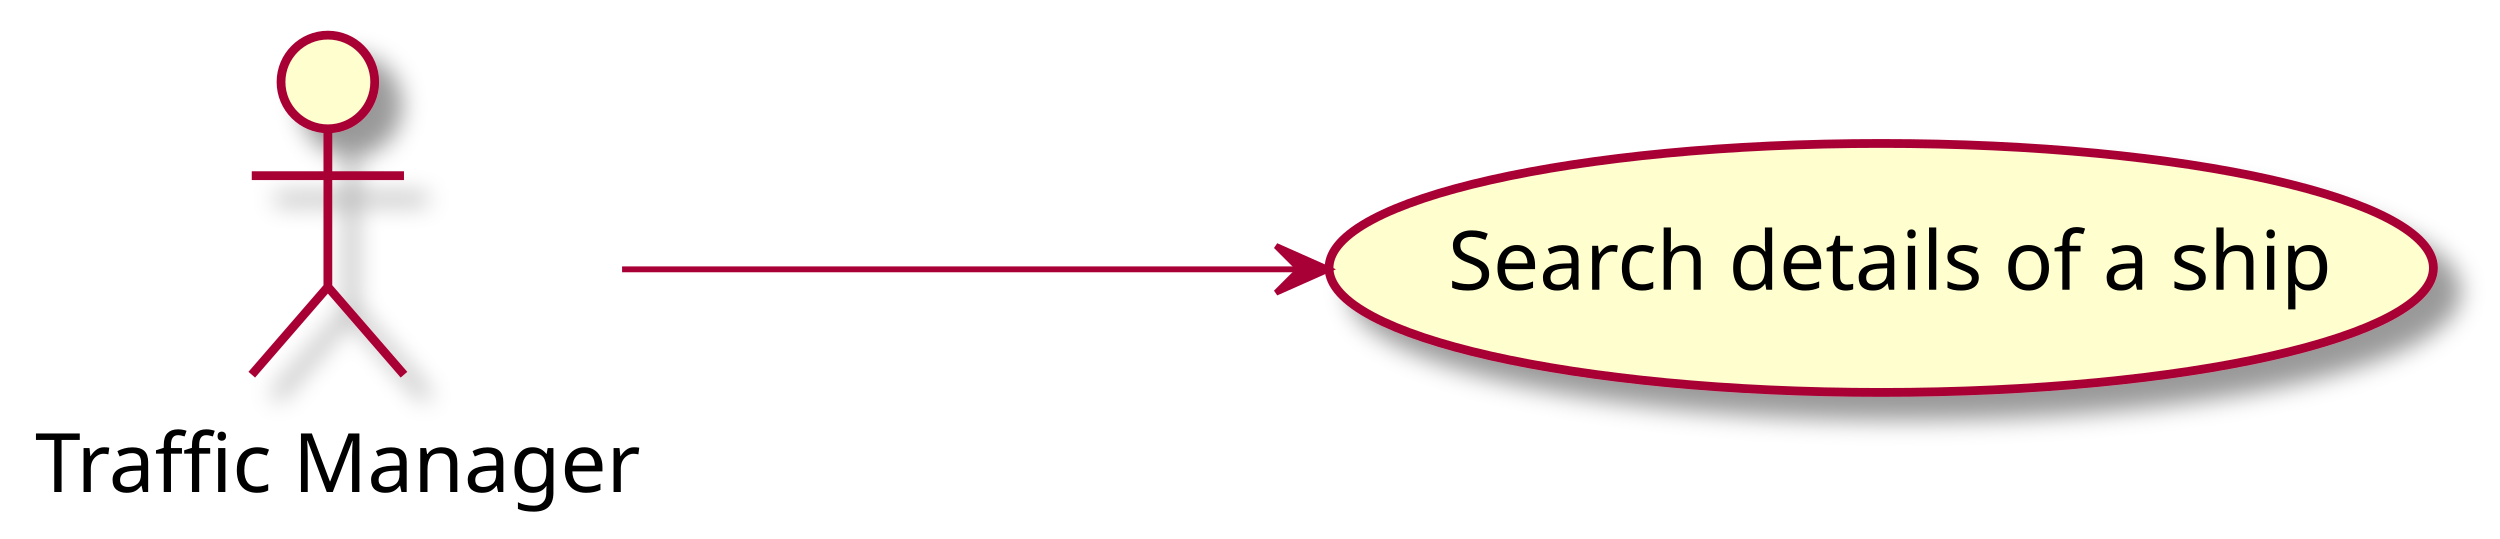
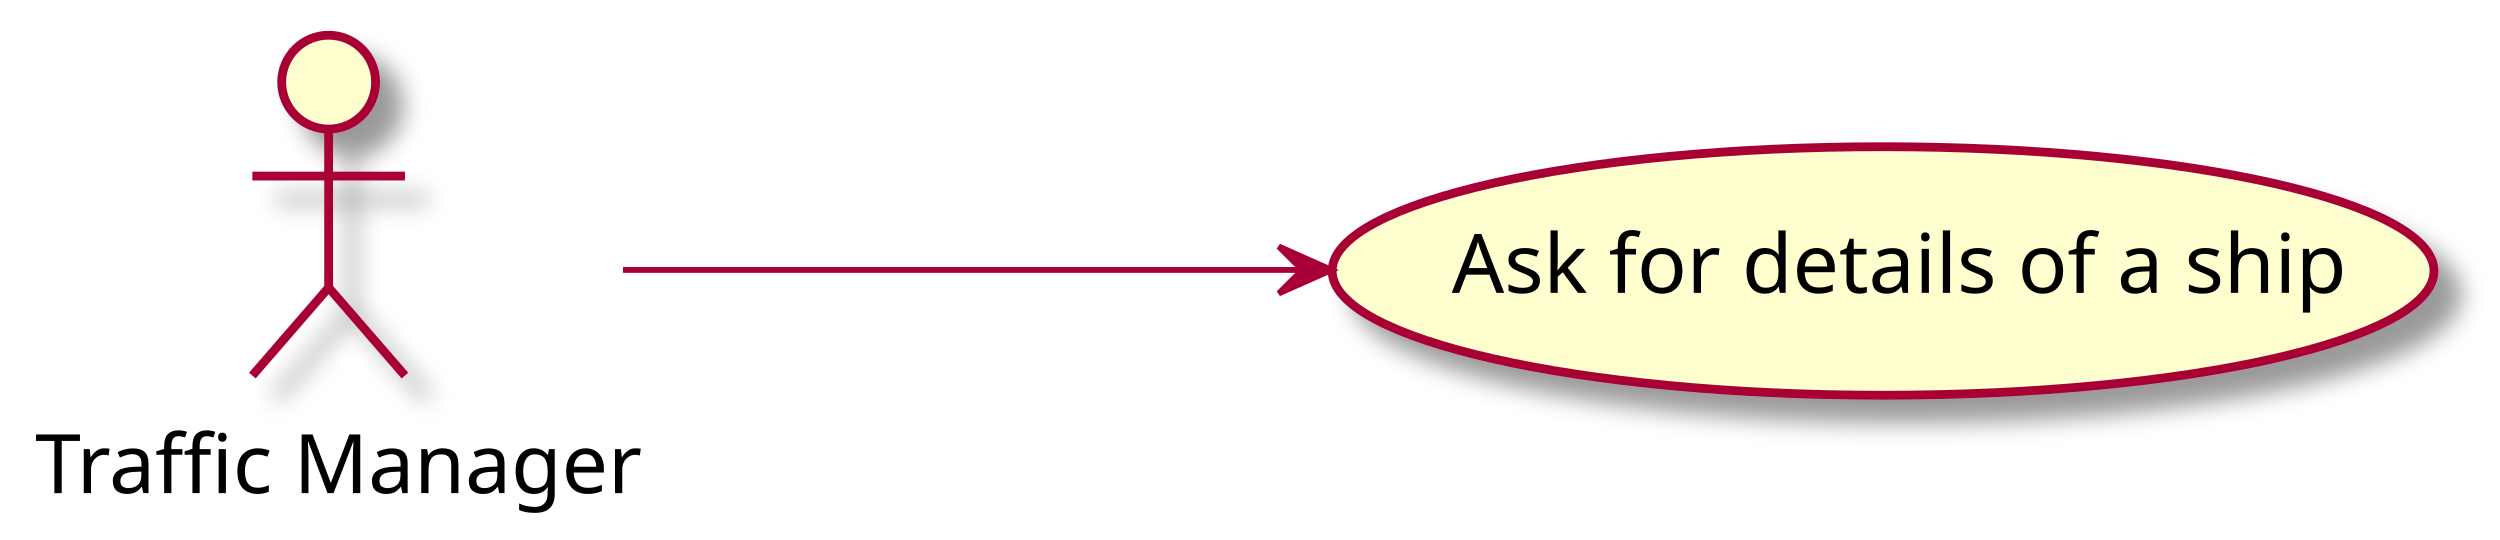
- <svg xmlns="http://www.w3.org/2000/svg" contentScriptType="application/ecmascript" contentStyleType="text/css" height="92px" preserveAspectRatio="none" style="width:427px;height:92px;" version="1.1" viewBox="0 0 427 92" width="427px" zoomAndPan="magnify">
+ <svg xmlns="http://www.w3.org/2000/svg" contentScriptType="application/ecmascript" contentStyleType="text/css" height="92px" preserveAspectRatio="none" style="width:426px;height:92px;" version="1.1" viewBox="0 0 426 92" width="426px" zoomAndPan="magnify">
  <defs>
-     <filter height="300%" id="f1eyb3rh5iu70x" width="300%" x="-1" y="-1">
+     <filter height="300%" id="fhduvo2uswsk3" width="300%" x="-1" y="-1">
      <feGaussianBlur result="blurOut" stdDeviation="2.0" />
      <feColorMatrix in="blurOut" result="blurOut2" type="matrix" values="0 0 0 0 0 0 0 0 0 0 0 0 0 0 0 0 0 0 .4 0" />
      <feOffset dx="4.0" dy="4.0" in="blurOut2" result="blurOut3" />
      <feBlend in="SourceGraphic" in2="blurOut3" mode="normal" />
    </filter>
  </defs>
  <g>
-     <ellipse cx="56" cy="14" fill="#FEFECE" filter="url(#f1eyb3rh5iu70x)" rx="8" ry="8" style="stroke:#A80036;stroke-width:1.5;" />
-     <path d="M56,22 L56,49 M43,30 L69,30 M56,49 L43,64 M56,49 L69,64 " fill="none" filter="url(#f1eyb3rh5iu70x)" style="stroke:#A80036;stroke-width:1.5;" />
+     <ellipse cx="56" cy="14" fill="#FEFECE" filter="url(#fhduvo2uswsk3)" rx="8" ry="8" style="stroke:#A80036;stroke-width:1.5;" />
+     <path d="M56,22 L56,49 M43,30 L69,30 M56,49 L43,64 M56,49 L69,64 " fill="none" filter="url(#fhduvo2uswsk3)" style="stroke:#A80036;stroke-width:1.5;" />
    <text fill="#000000" font-family="sans-serif" font-size="14" lengthAdjust="spacing" textLength="100" x="6" y="84.033">Traffic Manager</text>
-     <ellipse cx="321.313" cy="45.763" fill="#FEFECE" filter="url(#f1eyb3rh5iu70x)" rx="94.313" ry="21.263" style="stroke:#A80036;stroke-width:1.5;" />
-     <text fill="#000000" font-family="sans-serif" font-size="14" lengthAdjust="spacing" textLength="148" x="247.313" y="49.491">Search details of a ship</text>
-     <path d="M106.25,46 C138.69,46 182.28,46 221.67,46 " fill="none" id="TM-to-Use" style="stroke:#A80036;stroke-width:1.0;" />
-     <polygon fill="#A80036" points="226.95,46,217.95,42,221.95,46,217.95,50,226.95,46" style="stroke:#A80036;stroke-width:1.0;" />
+     <ellipse cx="320.875" cy="46.175" fill="#FEFECE" filter="url(#fhduvo2uswsk3)" rx="93.875" ry="21.175" style="stroke:#A80036;stroke-width:1.5;" />
+     <text fill="#000000" font-family="sans-serif" font-size="14" lengthAdjust="spacing" textLength="147" x="247.375" y="49.904">Ask for details of a ship</text>
+     <path d="M106.16,46 C138.6,46 182.23,46 221.62,46 " fill="none" id="TM-to-Use" style="stroke:#A80036;stroke-width:1.0;" />
+     <polygon fill="#A80036" points="226.9,46,217.9,42,221.9,46,217.9,50,226.9,46" style="stroke:#A80036;stroke-width:1.0;" />
  </g>
</svg>
